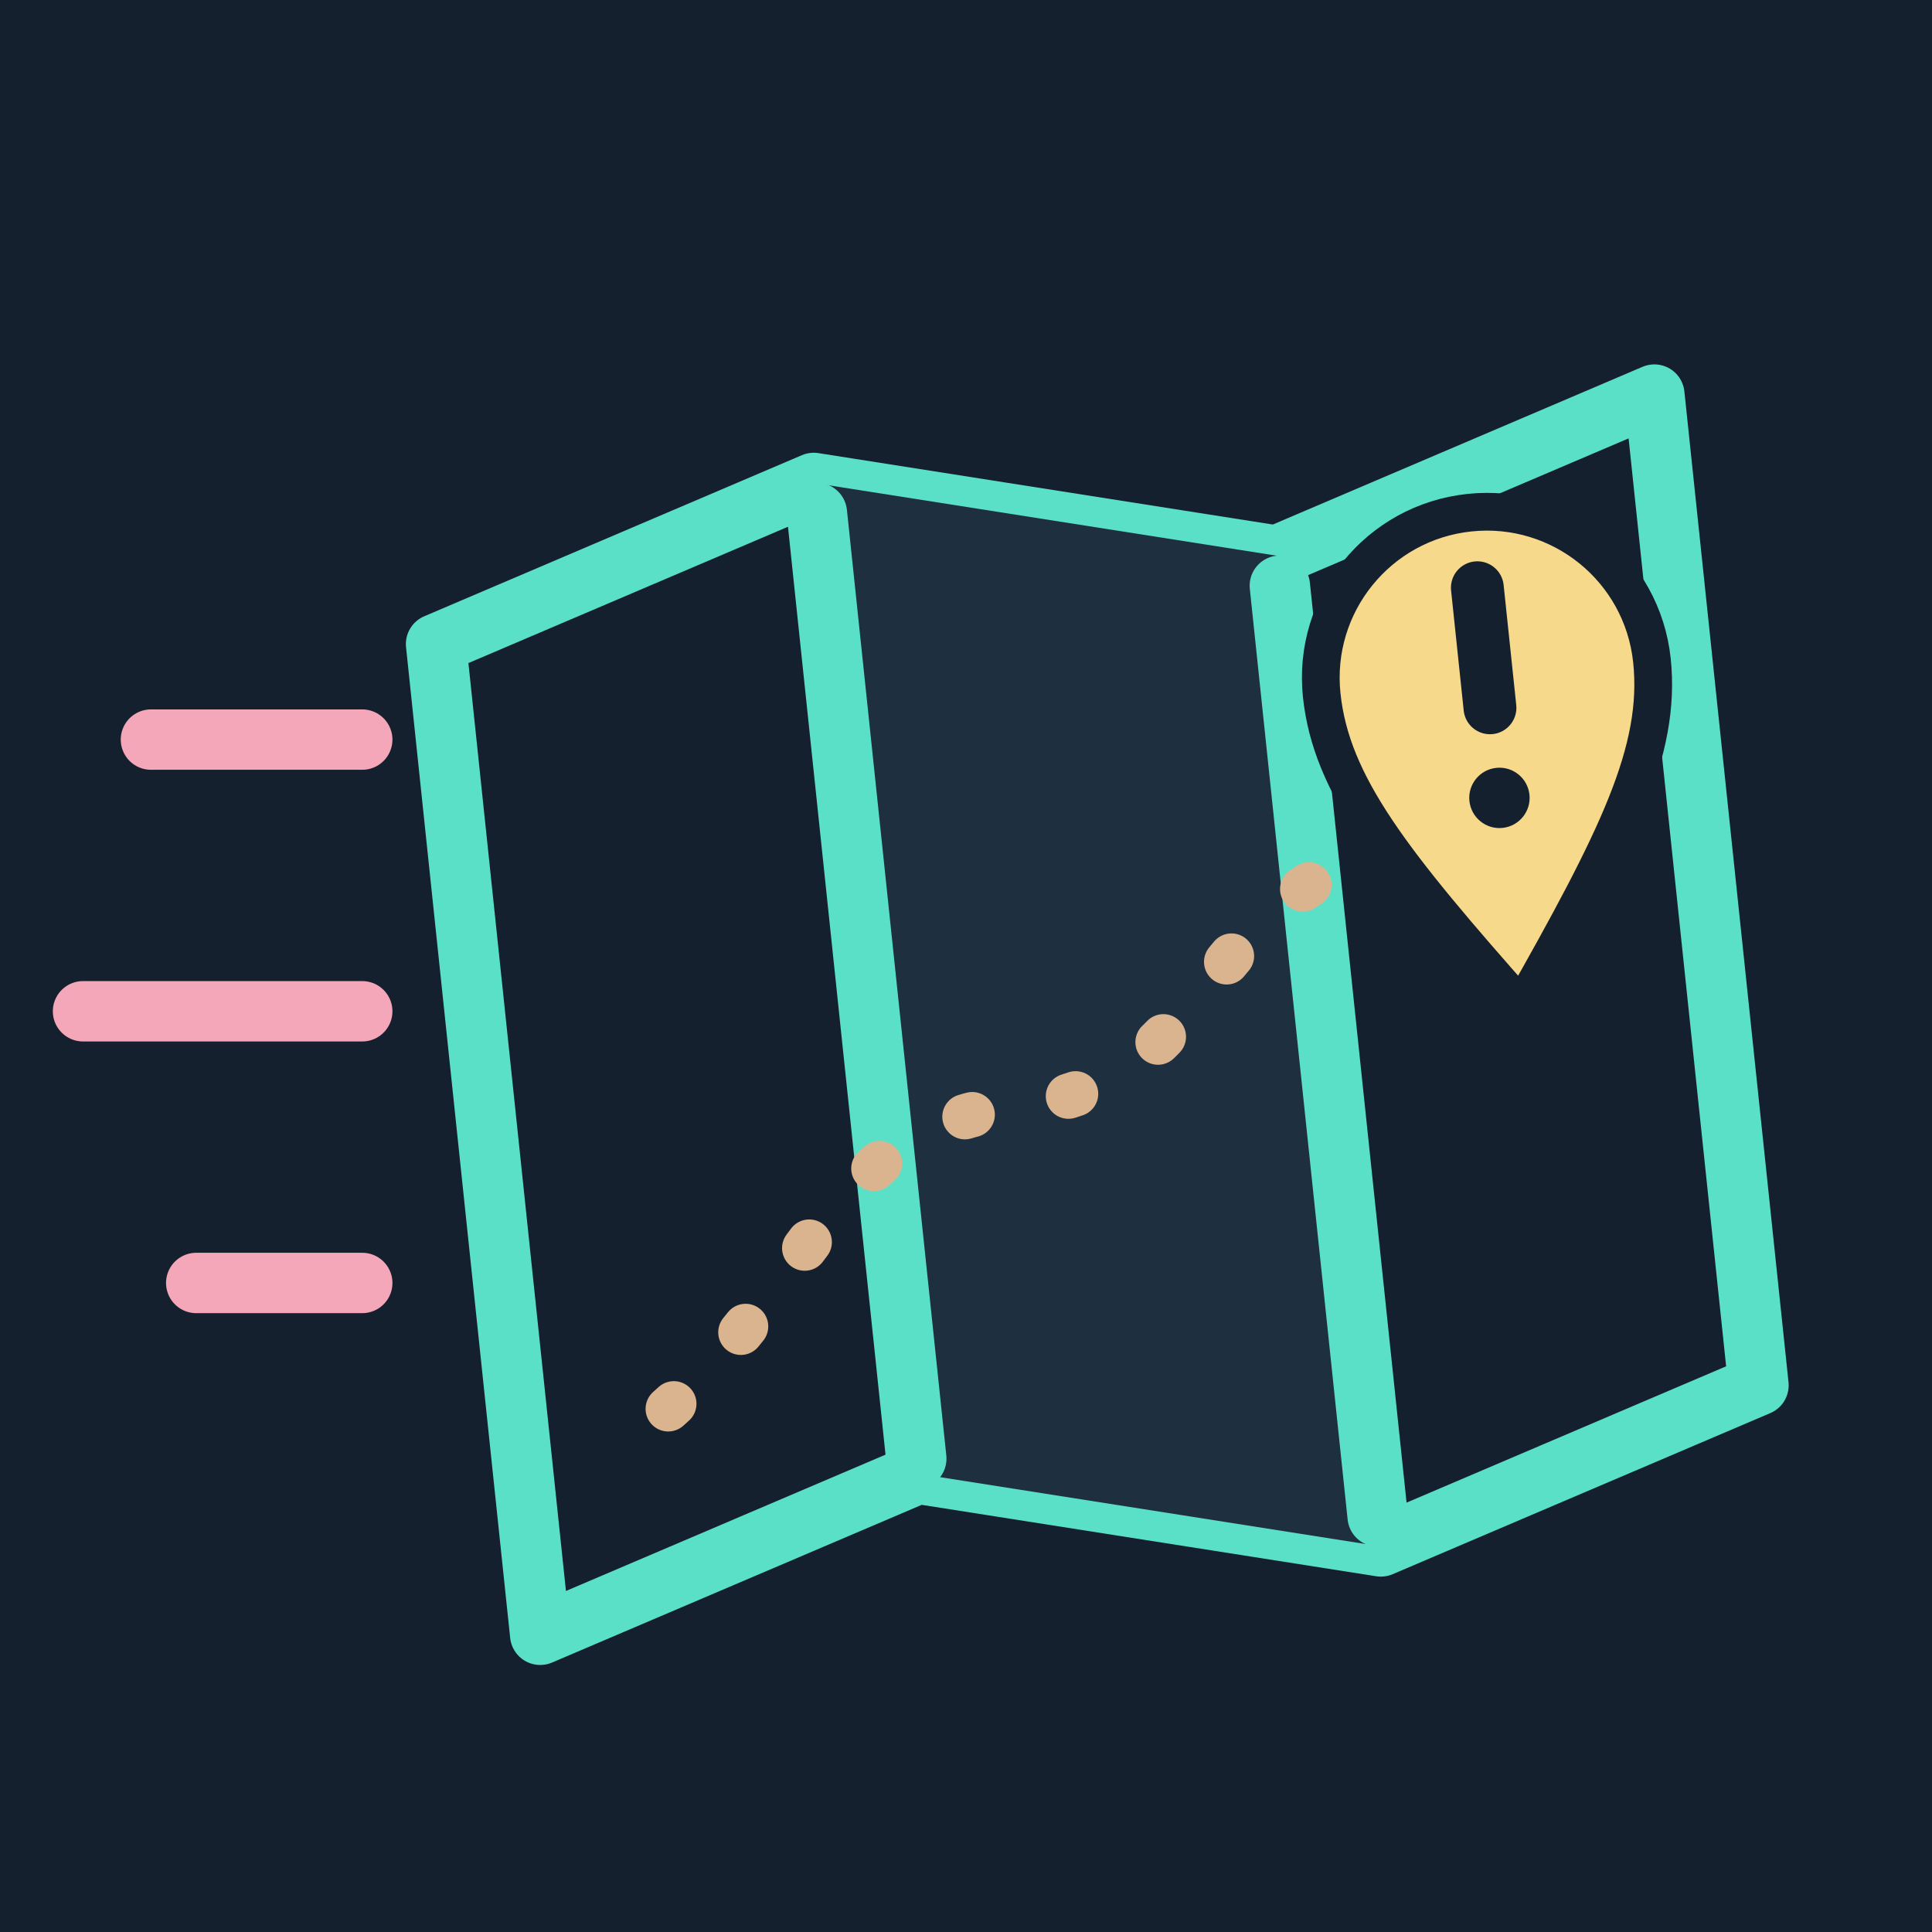
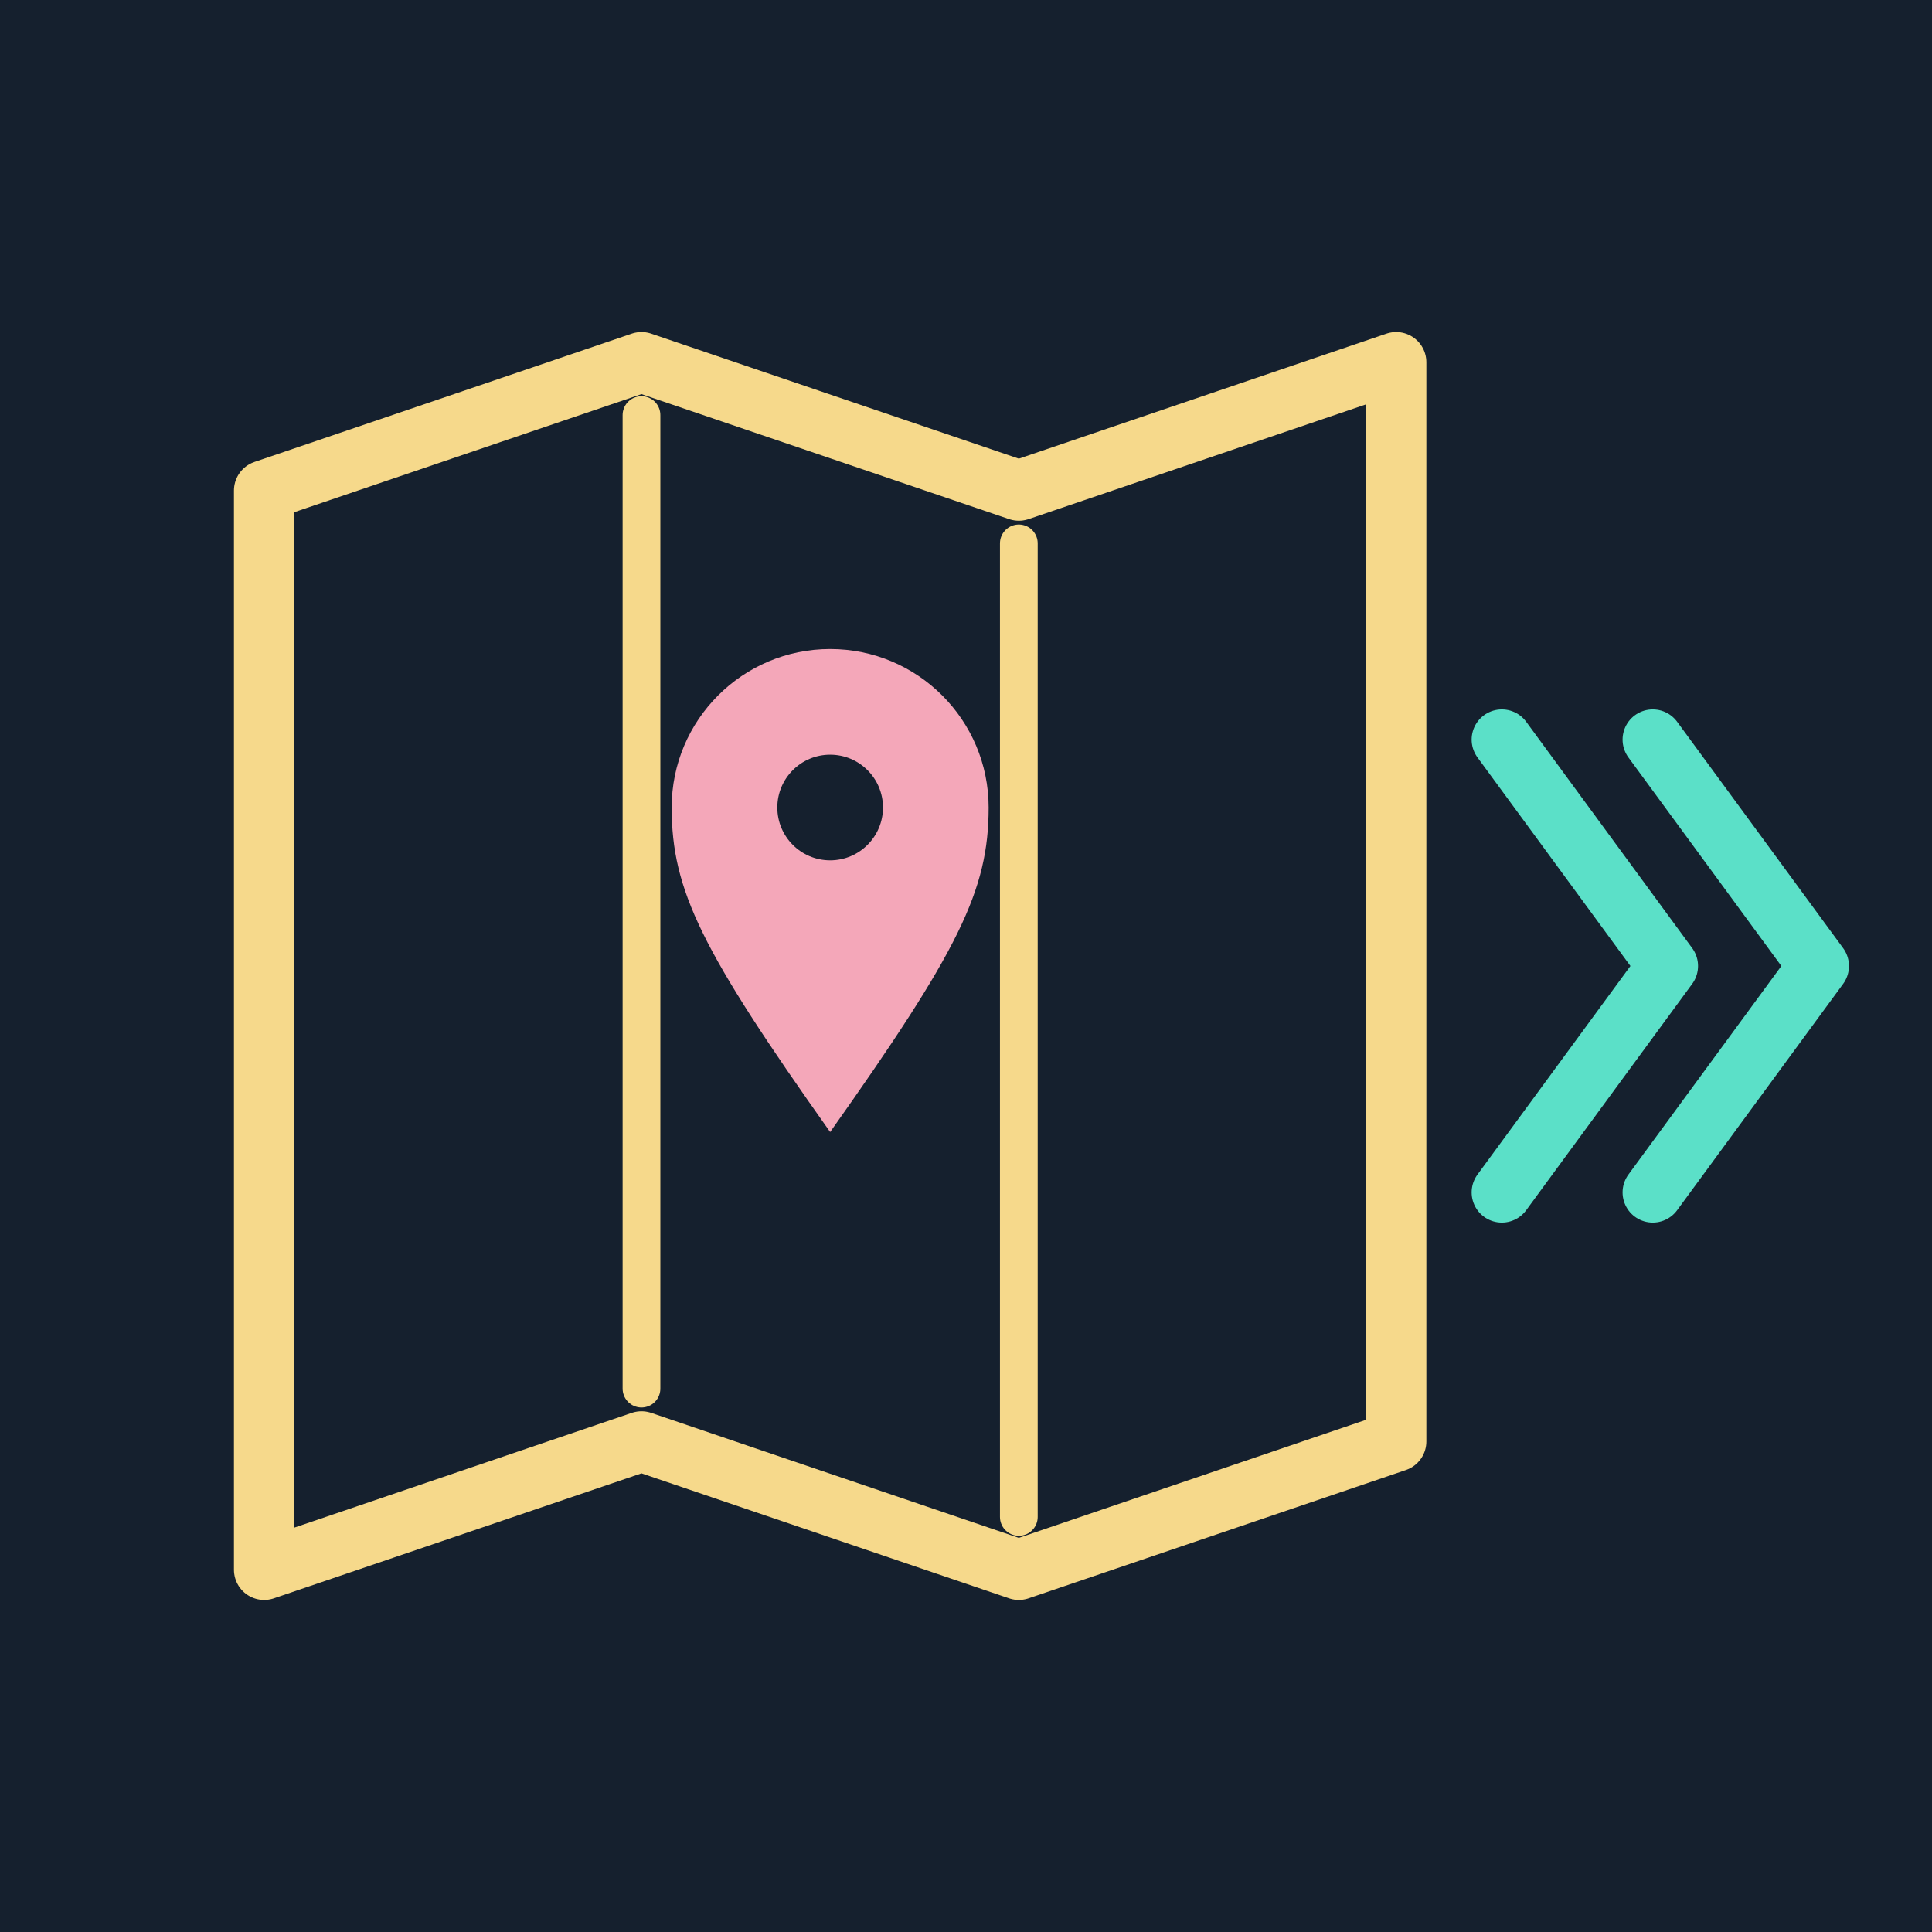
<svg xmlns="http://www.w3.org/2000/svg" viewBox="0 0 512 512" width="512" height="512">
  <rect x="0" y="0" width="512" height="512" fill="#15202E" />
-   <g fill="none" stroke="#F4A7B9" stroke-width="16" stroke-linecap="round">
-     <path d="M 40 196 H 96" />
-     <path d="M 22 268 H 96" />
-     <path d="M 52 340 H 96" />
+   <g fill="#15202E" stroke="#F6D98B" stroke-width="16" stroke-linejoin="round">
+     <polygon points="70,130 170,96 270,130 370,96 370,382 270,416 170,382 70,416" />
  </g>
-   <g transform="rotate(-6 300 280)">
-     <path d="M 128 152 L 232 120 L 352 152 L 456 120 V 384 L 352 416 L 232 384 L 128 416 Z" fill="#15202E" stroke="#5BE0C8" stroke-width="16" stroke-linejoin="round" />
-     <path d="M 232 120 L 352 152 V 416 L 232 384 Z" fill="#1E3040" />
-     <g fill="none" stroke="#5BE0C8" stroke-width="16" stroke-linecap="round">
-       <path d="M 232 128 V 380" />
-       <path d="M 352 160 V 408" />
-     </g>
-     <path d="M 168 360 C 210 330 220 290 268 290 C 316 290 320 250 360 236" fill="none" stroke="#D9B48F" stroke-width="12" stroke-linecap="round" stroke-dasharray="2 26" />
-     <path d="M 404 278 C 374 236 360 214 360 190 A 44 44 0 0 1 448 190 C 448 214 434 236 404 278 Z" fill="#F6D98B" stroke="#15202E" stroke-width="10" stroke-linejoin="round" />
-     <g fill="none" stroke="#15202E" stroke-linecap="round">
-       <path d="M 404 166 V 198" stroke-width="14" />
-     </g>
-     <circle cx="404" cy="222" r="8" fill="#15202E" />
+   <g fill="none" stroke="#F6D98B" stroke-width="10" stroke-linecap="round">
+     <path d="M 170 110 V 368" />
+     <path d="M 270 144 V 402" />
+   </g>
+   <path d="M 220 300 C 186 252 178 236 178 214 A 42 42 0 0 1 262 214 C 262 236 254 252 220 300 Z" fill="#F4A7B9" />
+   <circle cx="220" cy="214" r="14" fill="#15202E" />
+   <g fill="none" stroke="#5BE0C8" stroke-width="16" stroke-linecap="round" stroke-linejoin="round">
+     <polyline points="398,196 442,256 398,316" />
+     <polyline points="438,196 482,256 438,316" />
  </g>
</svg>
